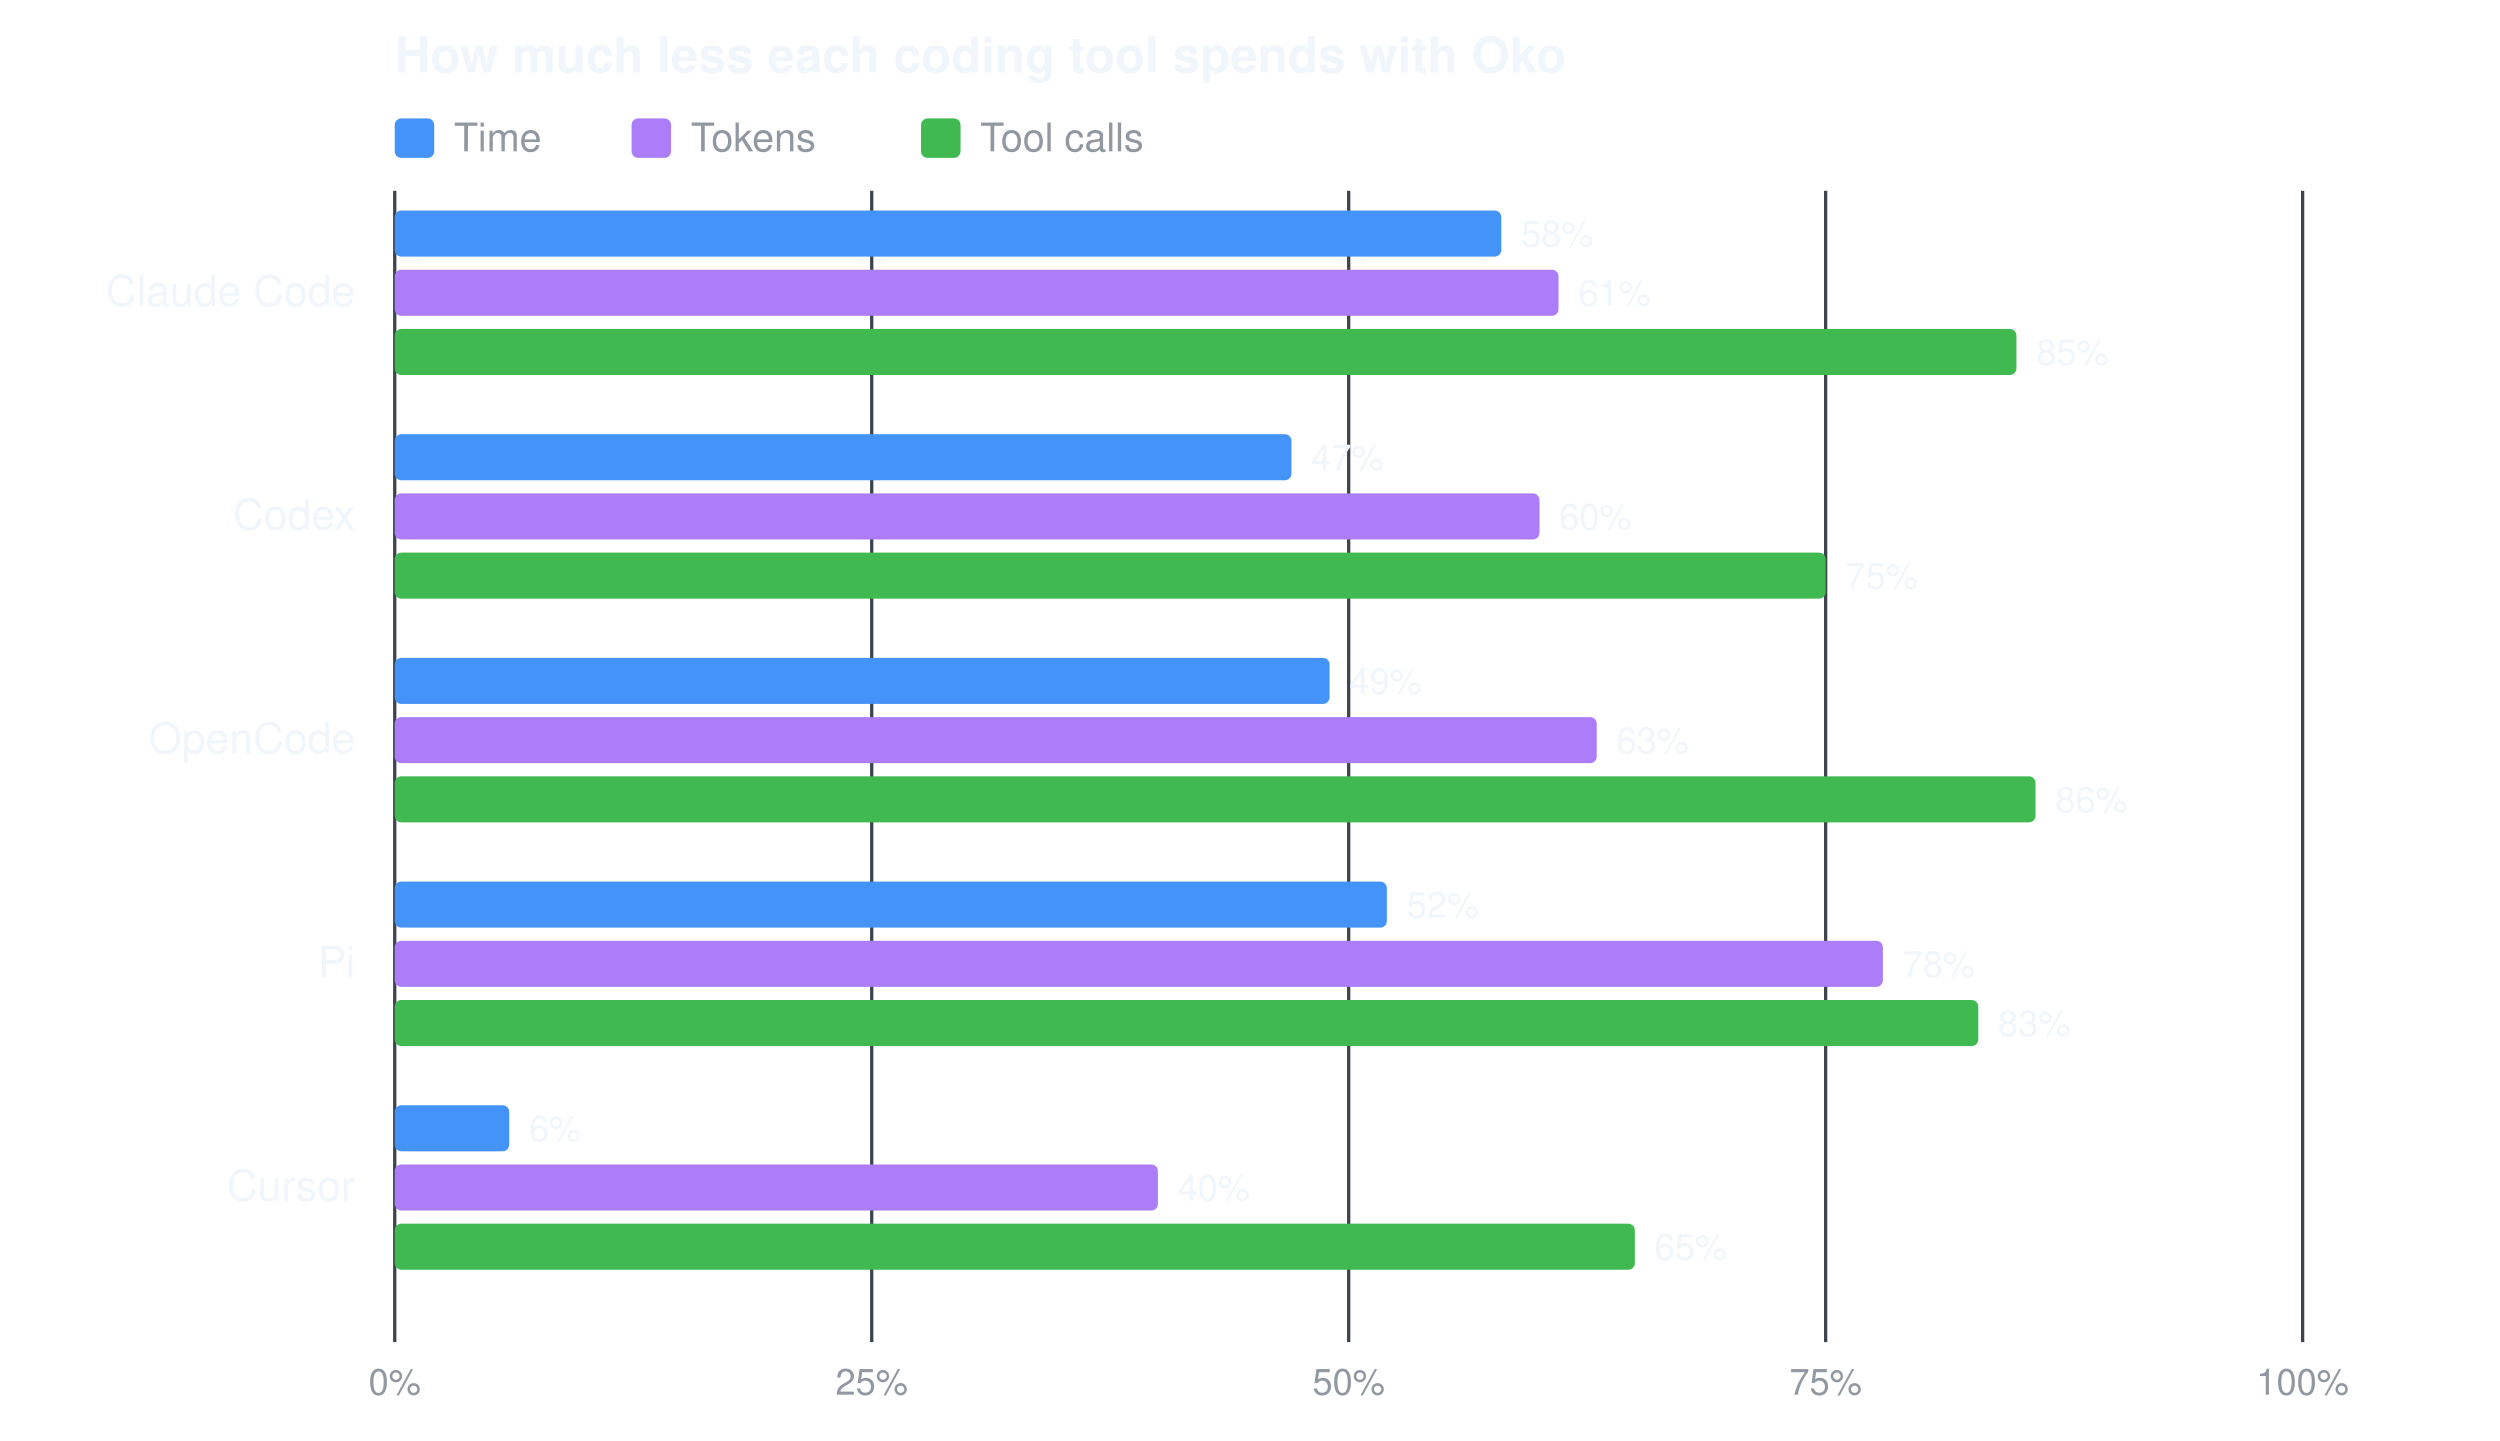
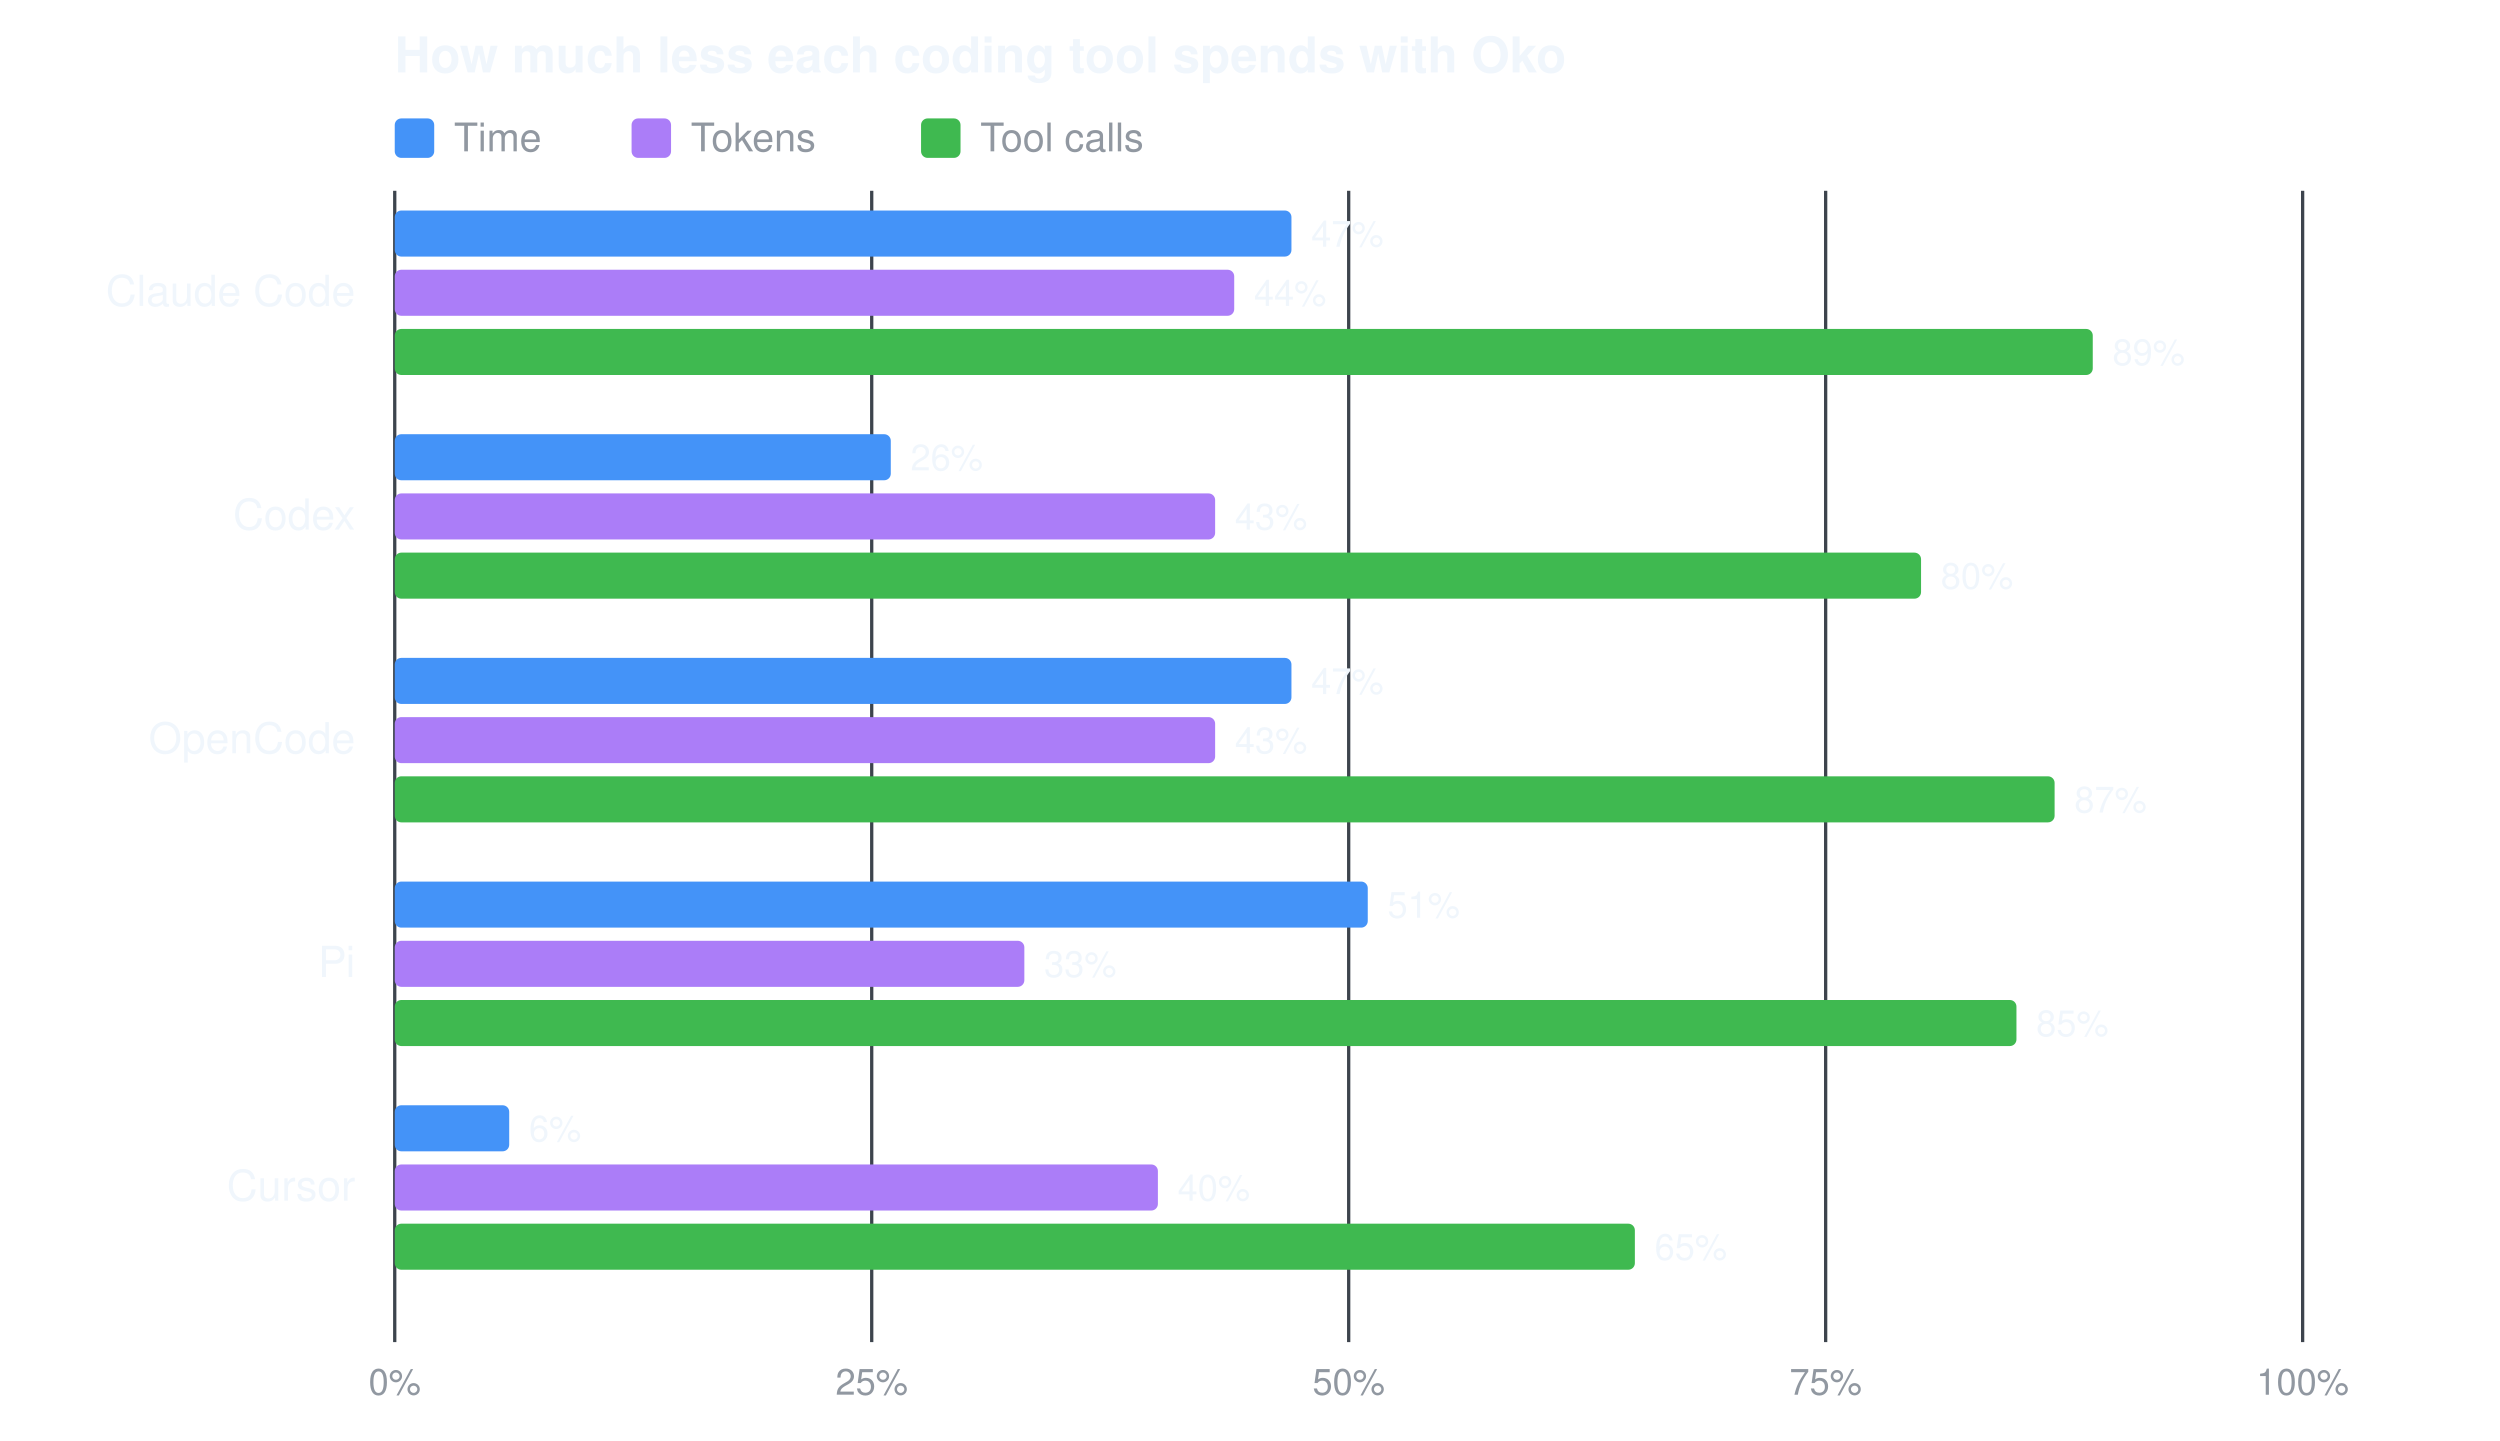
<svg xmlns="http://www.w3.org/2000/svg" width="760" height="438" viewBox="0 0 760 438" font-family="-apple-system, BlinkMacSystemFont, Segoe UI, Helvetica, Arial, sans-serif" role="img">
  <text x="120" y="22" font-size="15" font-weight="600" fill="#f0f6fc">How much less each coding tool spends with Oko</text>
  <rect x="120" y="36" width="12" height="12" rx="2" fill="#4493f8" />
  <text x="138" y="46" font-size="12" fill="#9198a1">Time</text>
  <rect x="192" y="36" width="12" height="12" rx="2" fill="#ab7df8" />
  <text x="210" y="46" font-size="12" fill="#9198a1">Tokens</text>
  <rect x="280" y="36" width="12" height="12" rx="2" fill="#3fb950" />
  <text x="298" y="46" font-size="12" fill="#9198a1">Tool calls</text>
  <line x1="120.0" y1="58" x2="120.0" y2="408" stroke="#3d444d" stroke-width="1" />
  <text x="120.0" y="424" font-size="11" text-anchor="middle" fill="#9198a1">0%</text>
  <line x1="265.0" y1="58" x2="265.0" y2="408" stroke="#3d444d" stroke-width="1" />
  <text x="265.0" y="424" font-size="11" text-anchor="middle" fill="#9198a1">25%</text>
  <line x1="410.0" y1="58" x2="410.0" y2="408" stroke="#3d444d" stroke-width="1" />
  <text x="410.0" y="424" font-size="11" text-anchor="middle" fill="#9198a1">50%</text>
  <line x1="555.0" y1="58" x2="555.0" y2="408" stroke="#3d444d" stroke-width="1" />
  <text x="555.0" y="424" font-size="11" text-anchor="middle" fill="#9198a1">75%</text>
  <line x1="700.0" y1="58" x2="700.0" y2="408" stroke="#3d444d" stroke-width="1" />
  <text x="700.0" y="424" font-size="11" text-anchor="middle" fill="#9198a1">100%</text>
  <text x="108" y="93.0" font-size="13" text-anchor="end" fill="#f0f6fc">Claude Code</text>
-   <rect x="120" y="64" width="336.4" height="14" rx="2" fill="#4493f8" />
-   <text x="462.4" y="75" font-size="11" fill="#f0f6fc">58%</text>
-   <rect x="120" y="82" width="353.8" height="14" rx="2" fill="#ab7df8" />
-   <text x="479.8" y="93" font-size="11" fill="#f0f6fc">61%</text>
-   <rect x="120" y="100" width="493.0" height="14" rx="2" fill="#3fb950" />
-   <text x="619.0" y="111" font-size="11" fill="#f0f6fc">85%</text>
+   <rect x="120" y="64" width="272.6" height="14" rx="2" fill="#4493f8" />
+   <text x="398.6" y="75" font-size="11" fill="#f0f6fc">47%</text>
+   <rect x="120" y="82" width="255.2" height="14" rx="2" fill="#ab7df8" />
+   <text x="381.2" y="93" font-size="11" fill="#f0f6fc">44%</text>
+   <rect x="120" y="100" width="516.2" height="14" rx="2" fill="#3fb950" />
+   <text x="642.2" y="111" font-size="11" fill="#f0f6fc">89%</text>
  <text x="108" y="161.0" font-size="13" text-anchor="end" fill="#f0f6fc">Codex</text>
-   <rect x="120" y="132" width="272.6" height="14" rx="2" fill="#4493f8" />
-   <text x="398.6" y="143" font-size="11" fill="#f0f6fc">47%</text>
-   <rect x="120" y="150" width="348.0" height="14" rx="2" fill="#ab7df8" />
-   <text x="474.0" y="161" font-size="11" fill="#f0f6fc">60%</text>
-   <rect x="120" y="168" width="435.0" height="14" rx="2" fill="#3fb950" />
-   <text x="561.0" y="179" font-size="11" fill="#f0f6fc">75%</text>
+   <rect x="120" y="132" width="150.8" height="14" rx="2" fill="#4493f8" />
+   <text x="276.8" y="143" font-size="11" fill="#f0f6fc">26%</text>
+   <rect x="120" y="150" width="249.4" height="14" rx="2" fill="#ab7df8" />
+   <text x="375.4" y="161" font-size="11" fill="#f0f6fc">43%</text>
+   <rect x="120" y="168" width="464.0" height="14" rx="2" fill="#3fb950" />
+   <text x="590.0" y="179" font-size="11" fill="#f0f6fc">80%</text>
  <text x="108" y="229.0" font-size="13" text-anchor="end" fill="#f0f6fc">OpenCode</text>
-   <rect x="120" y="200" width="284.2" height="14" rx="2" fill="#4493f8" />
-   <text x="410.2" y="211" font-size="11" fill="#f0f6fc">49%</text>
-   <rect x="120" y="218" width="365.4" height="14" rx="2" fill="#ab7df8" />
-   <text x="491.4" y="229" font-size="11" fill="#f0f6fc">63%</text>
-   <rect x="120" y="236" width="498.8" height="14" rx="2" fill="#3fb950" />
-   <text x="624.8" y="247" font-size="11" fill="#f0f6fc">86%</text>
+   <rect x="120" y="200" width="272.6" height="14" rx="2" fill="#4493f8" />
+   <text x="398.6" y="211" font-size="11" fill="#f0f6fc">47%</text>
+   <rect x="120" y="218" width="249.4" height="14" rx="2" fill="#ab7df8" />
+   <text x="375.4" y="229" font-size="11" fill="#f0f6fc">43%</text>
+   <rect x="120" y="236" width="504.6" height="14" rx="2" fill="#3fb950" />
+   <text x="630.6" y="247" font-size="11" fill="#f0f6fc">87%</text>
  <text x="108" y="297.0" font-size="13" text-anchor="end" fill="#f0f6fc">Pi</text>
-   <rect x="120" y="268" width="301.6" height="14" rx="2" fill="#4493f8" />
-   <text x="427.6" y="279" font-size="11" fill="#f0f6fc">52%</text>
-   <rect x="120" y="286" width="452.4" height="14" rx="2" fill="#ab7df8" />
-   <text x="578.4" y="297" font-size="11" fill="#f0f6fc">78%</text>
-   <rect x="120" y="304" width="481.4" height="14" rx="2" fill="#3fb950" />
-   <text x="607.4" y="315" font-size="11" fill="#f0f6fc">83%</text>
+   <rect x="120" y="268" width="295.8" height="14" rx="2" fill="#4493f8" />
+   <text x="421.8" y="279" font-size="11" fill="#f0f6fc">51%</text>
+   <rect x="120" y="286" width="191.4" height="14" rx="2" fill="#ab7df8" />
+   <text x="317.4" y="297" font-size="11" fill="#f0f6fc">33%</text>
+   <rect x="120" y="304" width="493.0" height="14" rx="2" fill="#3fb950" />
+   <text x="619.0" y="315" font-size="11" fill="#f0f6fc">85%</text>
  <text x="108" y="365.0" font-size="13" text-anchor="end" fill="#f0f6fc">Cursor</text>
  <rect x="120" y="336" width="34.8" height="14" rx="2" fill="#4493f8" />
  <text x="160.8" y="347" font-size="11" fill="#f0f6fc">6%</text>
  <rect x="120" y="354" width="232.0" height="14" rx="2" fill="#ab7df8" />
  <text x="358.0" y="365" font-size="11" fill="#f0f6fc">40%</text>
  <rect x="120" y="372" width="377.0" height="14" rx="2" fill="#3fb950" />
  <text x="503.0" y="383" font-size="11" fill="#f0f6fc">65%</text>
</svg>
